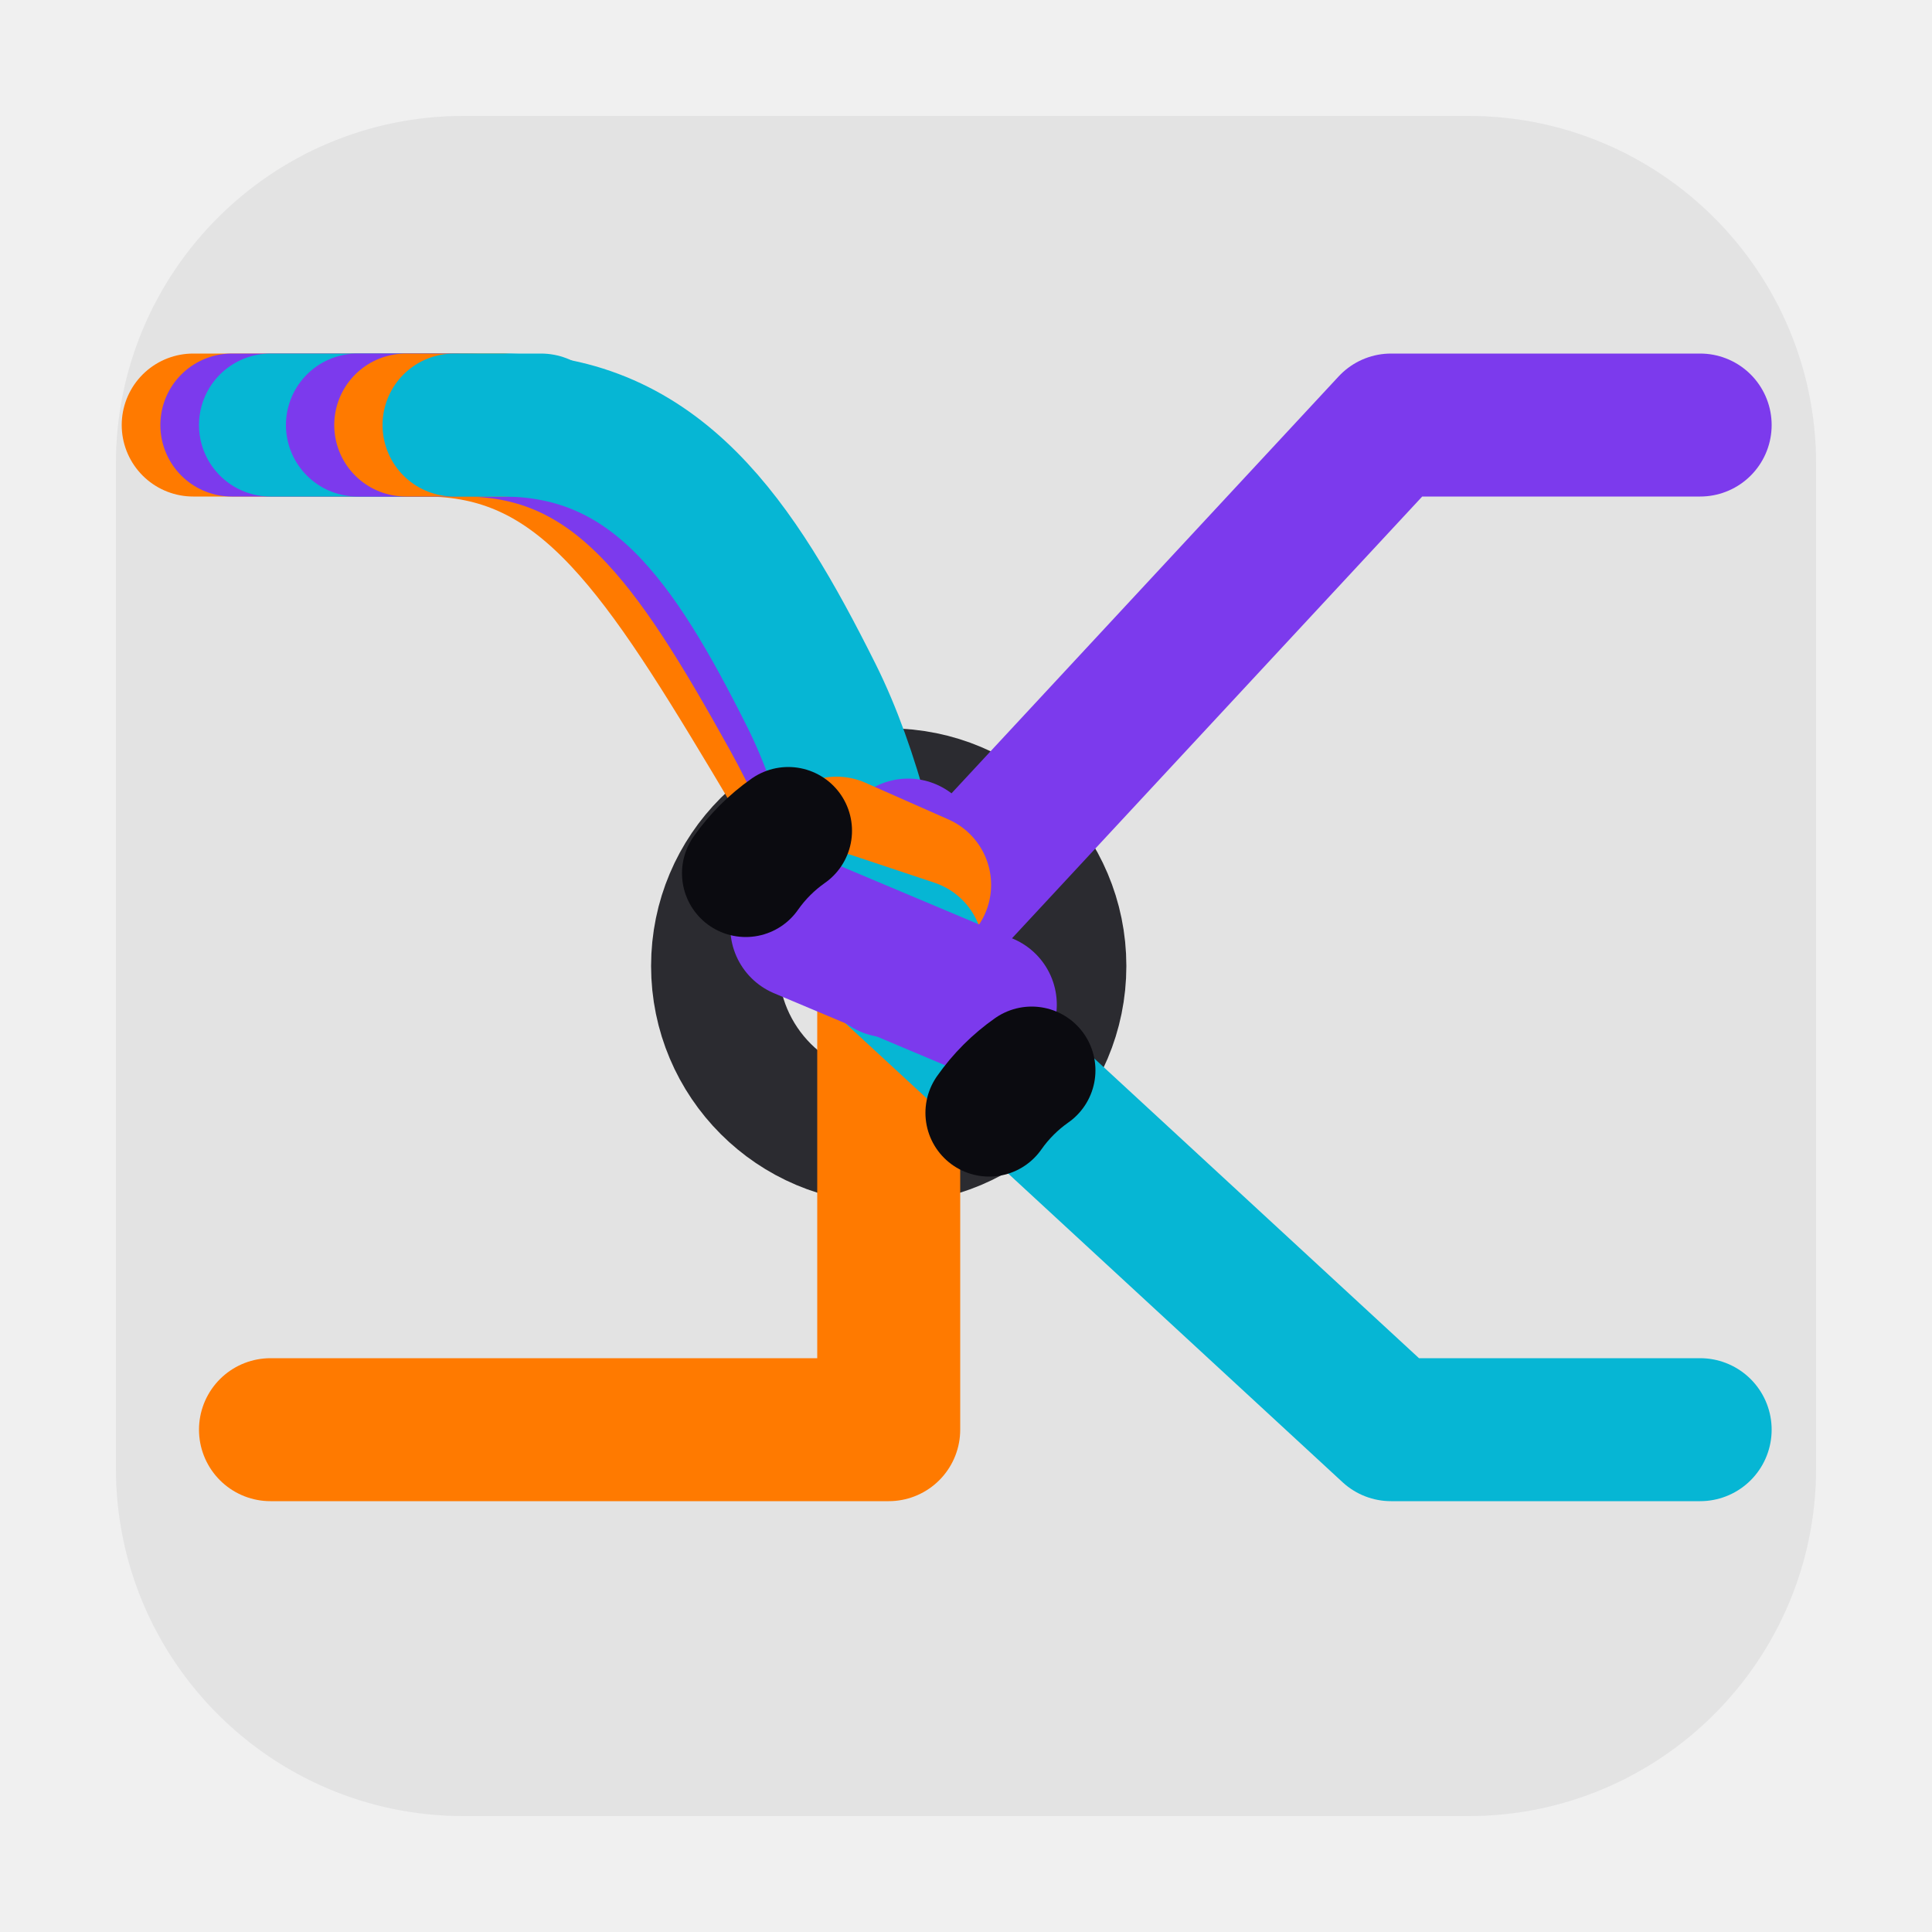
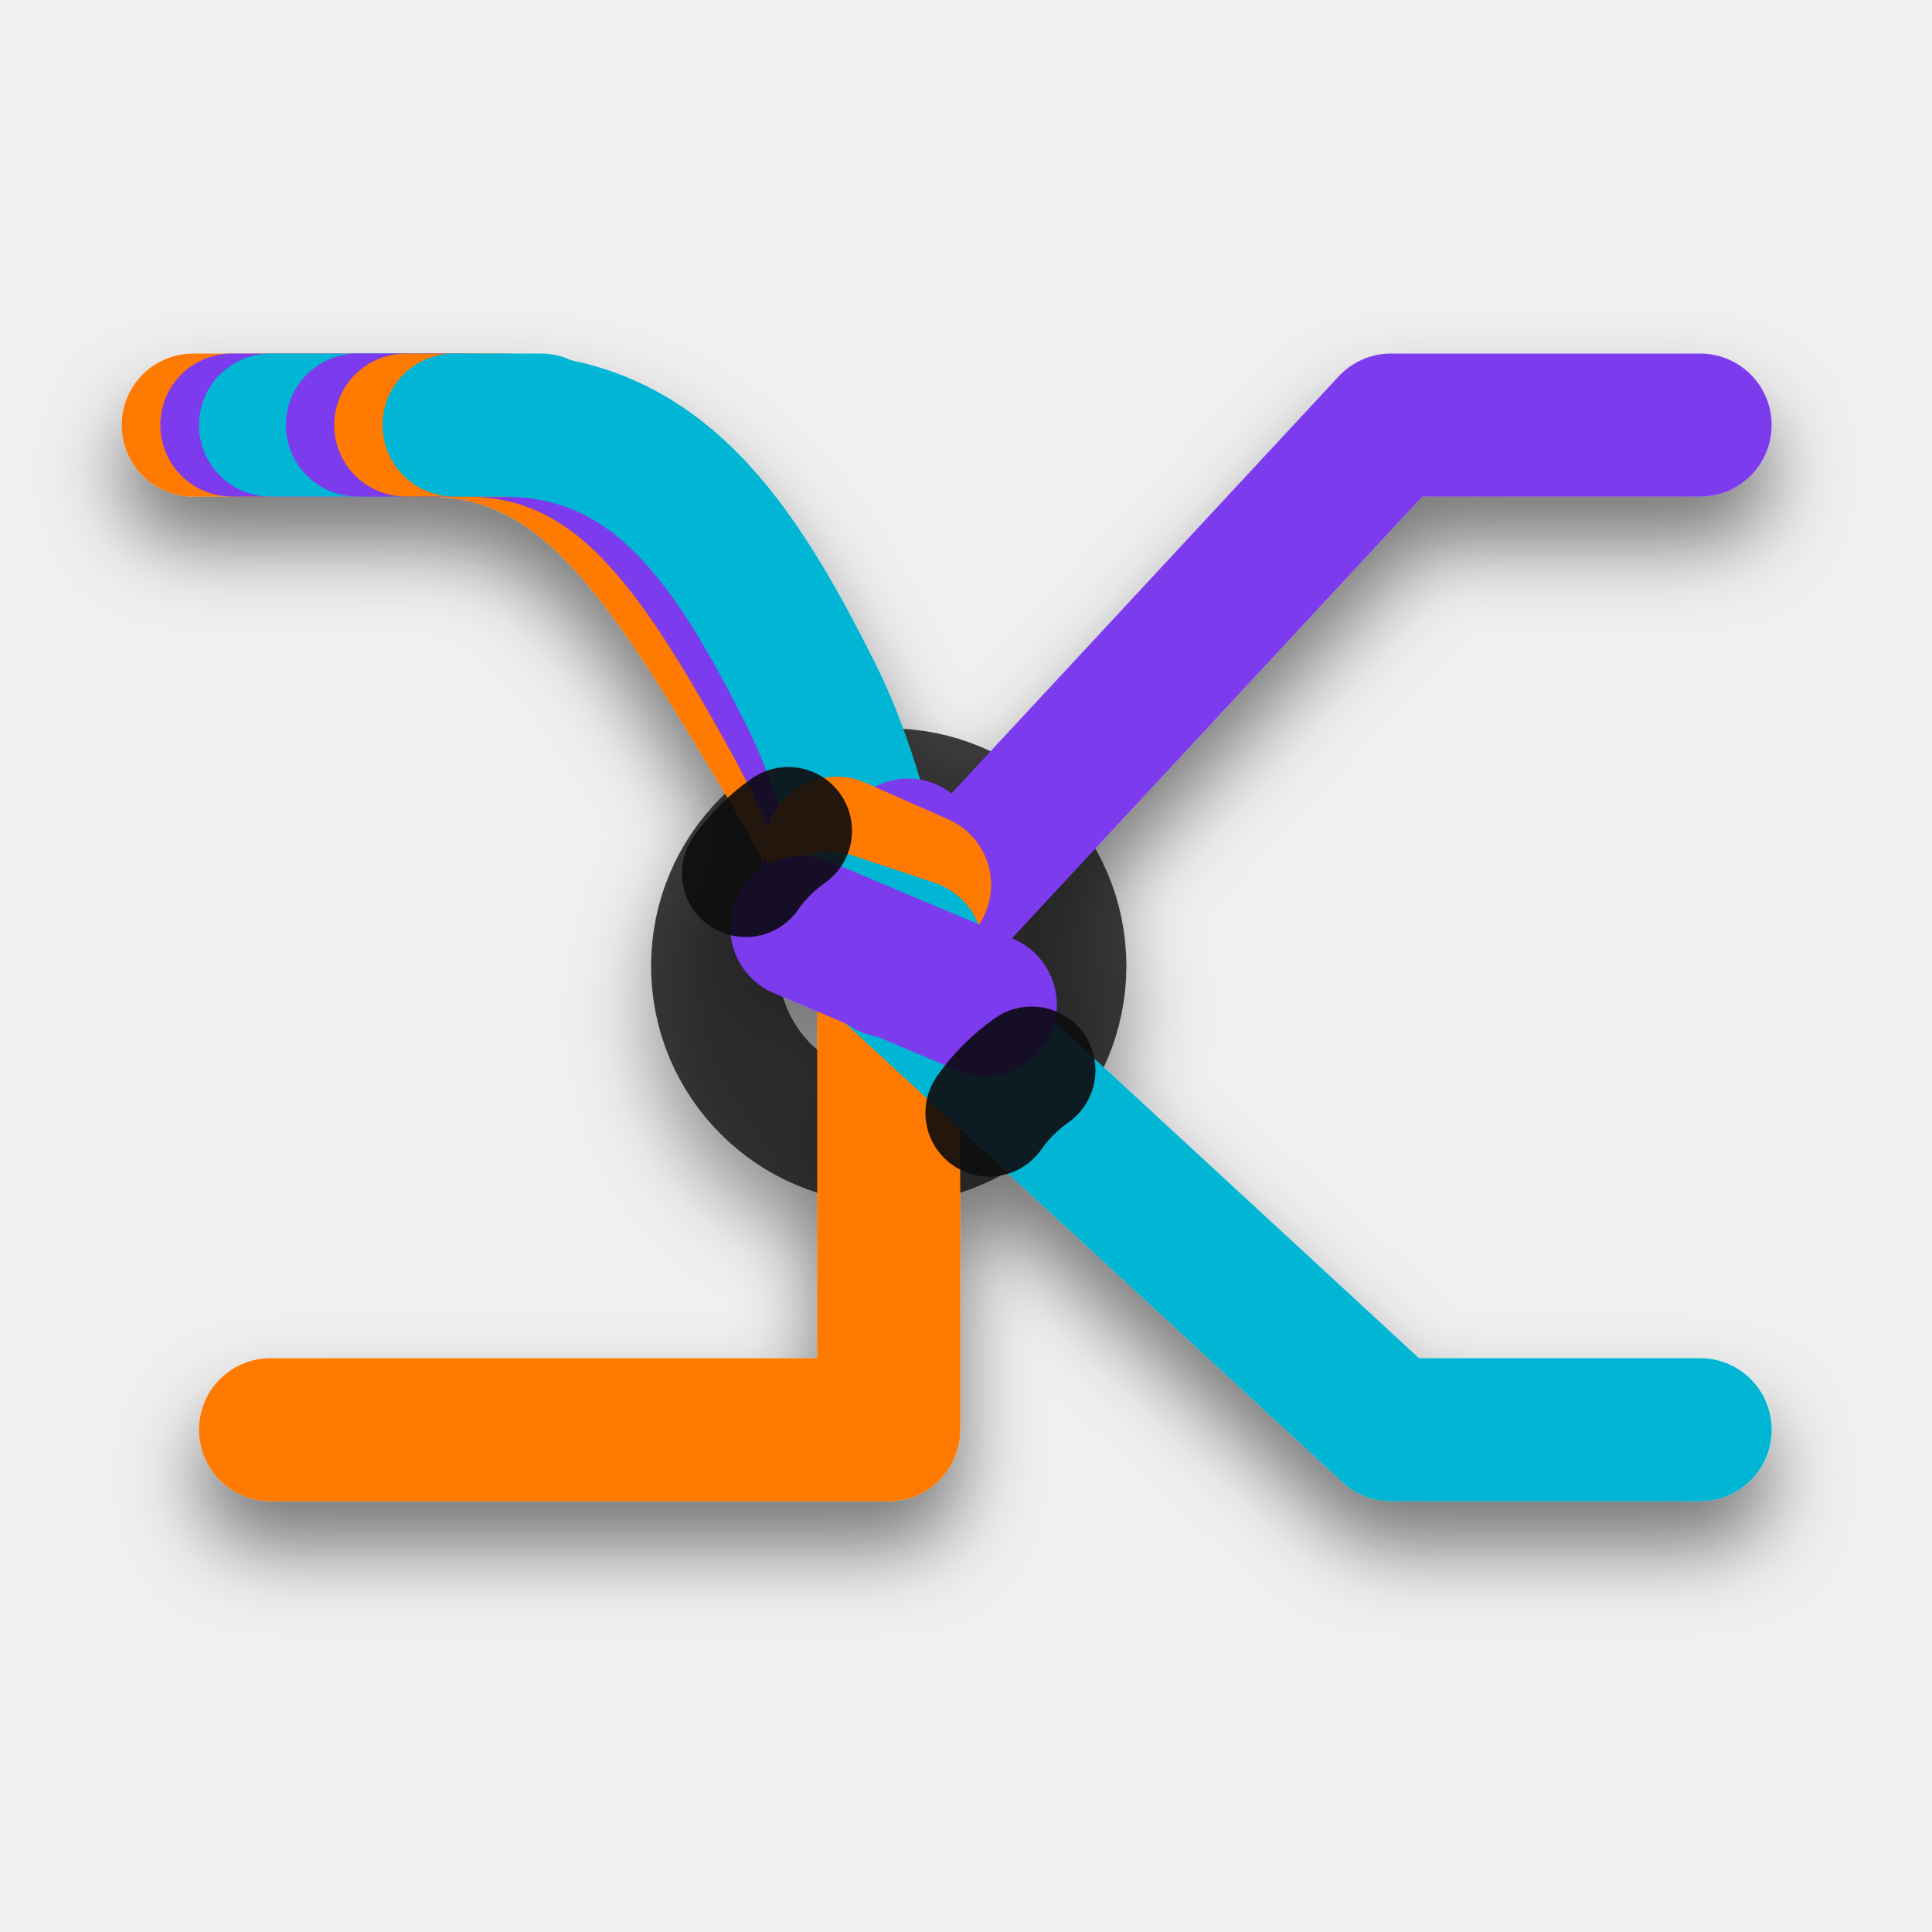
<svg xmlns="http://www.w3.org/2000/svg" width="1024" height="1024" viewBox="0 0 100 100">
  <defs>
    <style>
    .t {
      fill: none;
      stroke-width: 7.4;
      stroke-linecap: round;
      stroke-linejoin: round;
    }
-     .badge {
-       fill: #0b0b10;
-       opacity: 0.06;
-     }

    .ringBack {
      fill: none;
      stroke: #0b0b10;
      stroke-width: 6.6;
-       opacity: 0.85;
+       opacity: 0.78;
    }
+ 
    .ringLip {
      fill: none;
      stroke: #0b0b10;
      stroke-width: 6.6;
      stroke-linecap: round;
+       opacity: 0.90;
    }

-     /* "Cut" lines to create underpasses */
+     /* underpass cut — now independent of background */
    .gap {
      fill: none;
      stroke: #ffffff;
      stroke-width: 6.0;
      stroke-linecap: round;
-       opacity: 0.92;
    }
    </style>
+     <filter id="softShadow" x="-50%" y="-50%" width="200%" height="200%">
+       <feDropShadow dx="0" dy="2.4" stdDeviation="2" flood-color="#000" flood-opacity="0.50" />
+     </filter>
  </defs>
-   <rect x="6" y="6" width="88" height="88" rx="18" class="badge" />
-   <circle cx="46" cy="50" r="9.0" class="ringBack" />
-   <path class="t" stroke="#FF7A00" d="M 10 22 L 22 22            C 30 22, 34 28, 40 38            C 43 43, 44.8 46.5, 46 50" />
-   <path class="t" stroke="#7C3AED" d="M 12 22 L 24 22            C 32 22, 36 28, 41 37            C 43.5 41.5, 45.0 46.0, 46 50" />
-   <path class="t" stroke="#06B6D4" d="M 14 22 L 26 22            C 34 22, 38 28, 42 36            C 44.0 40.0, 45.2 45.2, 46 50" />
-   <path class="gap" d="M 18.5 22.0 L 23.5 22.0" />
-   <path class="t" stroke="#7C3AED" d="M 18.5 22.0 L 23.5 22.0" />
-   <path class="gap" d="M 21.0 22.0 L 26.0 22.0" />
-   <path class="t" stroke="#FF7A00" d="M 21.0 22.0 L 26.0 22.0" />
-   <path class="gap" d="M 23.5 22.0 L 28.0 22.0" />
-   <path class="t" stroke="#06B6D4" d="M 23.5 22.0 L 28.0 22.0" />
-   <path class="t" stroke="#FF7A00" d="M 46 50 L 46 74 L 14 74" />
-   <path class="t" stroke="#06B6D4" d="M 46 50 L 72 74 L 88 74" />
-   <path class="t" stroke="#7C3AED" d="M 46 50 L 72 22 L 88 22" />
-   <path class="gap" d="M 42.8 46.2 L 47.0 44.0" />
-   <path class="t" stroke="#7C3AED" d="M 42.8 46.2 L 47.0 44.0" />
-   <path class="gap" d="M 43.3 43.9 L 47.6 45.8" />
-   <path class="t" stroke="#FF7A00" d="M 43.3 43.9 L 47.6 45.8" />
-   <path class="gap" d="M 43.0 47.8 L 47.2 49.2" />
-   <path class="t" stroke="#06B6D4" d="M 43.0 47.8 L 47.2 49.2" />
-   <path class="gap" d="M 41.5 48.0 L 51.0 52.0" />
-   <path class="t" stroke="#7C3AED" d="M 41.5 48.0 L 51.0 52.0" />
-   <path class="ringLip" d="M 38.6 45.2 A 9.0 9.0 0 0 1 40.8 43.0" />
-   <path class="ringLip" d="M 51.2 57.6 A 9.0 9.0 0 0 1 53.4 55.4" />
+   <g filter="url(#softShadow)">
+     <circle cx="46" cy="50" r="9.0" class="ringBack" />
+     <path class="t" stroke="#FF7A00" d="M 10 22 L 22 22        C 30 22, 34 28, 40 38        C 43 43, 44.8 46.5, 46 50" />
+     <path class="t" stroke="#7C3AED" d="M 12 22 L 24 22        C 32 22, 36 28, 41 37        C 43.5 41.5, 45.0 46.0, 46 50" />
+     <path class="t" stroke="#06B6D4" d="M 14 22 L 26 22        C 34 22, 38 28, 42 36        C 44.0 40.0, 45.2 45.2, 46 50" />
+     <path class="gap" d="M 18.5 22.0 L 23.5 22.0" />
+     <path class="t" stroke="#7C3AED" d="M 18.5 22.0 L 23.5 22.0" />
+     <path class="gap" d="M 21.0 22.0 L 26.0 22.0" />
+     <path class="t" stroke="#FF7A00" d="M 21.0 22.0 L 26.0 22.0" />
+     <path class="gap" d="M 23.5 22.0 L 28.0 22.0" />
+     <path class="t" stroke="#06B6D4" d="M 23.5 22.0 L 28.0 22.0" />
+     <path class="t" stroke="#FF7A00" d="M 46 50 L 46 74 L 14 74" />
+     <path class="t" stroke="#06B6D4" d="M 46 50 L 72 74 L 88 74" />
+     <path class="t" stroke="#7C3AED" d="M 46 50 L 72 22 L 88 22" />
+     <path class="gap" d="M 42.8 46.2 L 47.0 44.0" />
+     <path class="t" stroke="#7C3AED" d="M 42.8 46.2 L 47.0 44.0" />
+     <path class="gap" d="M 43.3 43.9 L 47.6 45.8" />
+     <path class="t" stroke="#FF7A00" d="M 43.3 43.9 L 47.6 45.8" />
+     <path class="gap" d="M 43.0 47.8 L 47.2 49.2" />
+     <path class="t" stroke="#06B6D4" d="M 43.0 47.8 L 47.2 49.2" />
+     <path class="gap" d="M 41.5 48.0 L 51.0 52.0" />
+     <path class="t" stroke="#7C3AED" d="M 41.5 48.0 L 51.0 52.0" />
+     <path class="ringLip" d="M 38.6 45.2 A 9.0 9.0 0 0 1 40.8 43.0" />
+     <path class="ringLip" d="M 51.2 57.6 A 9.0 9.0 0 0 1 53.4 55.4" />
+   </g>
</svg>
